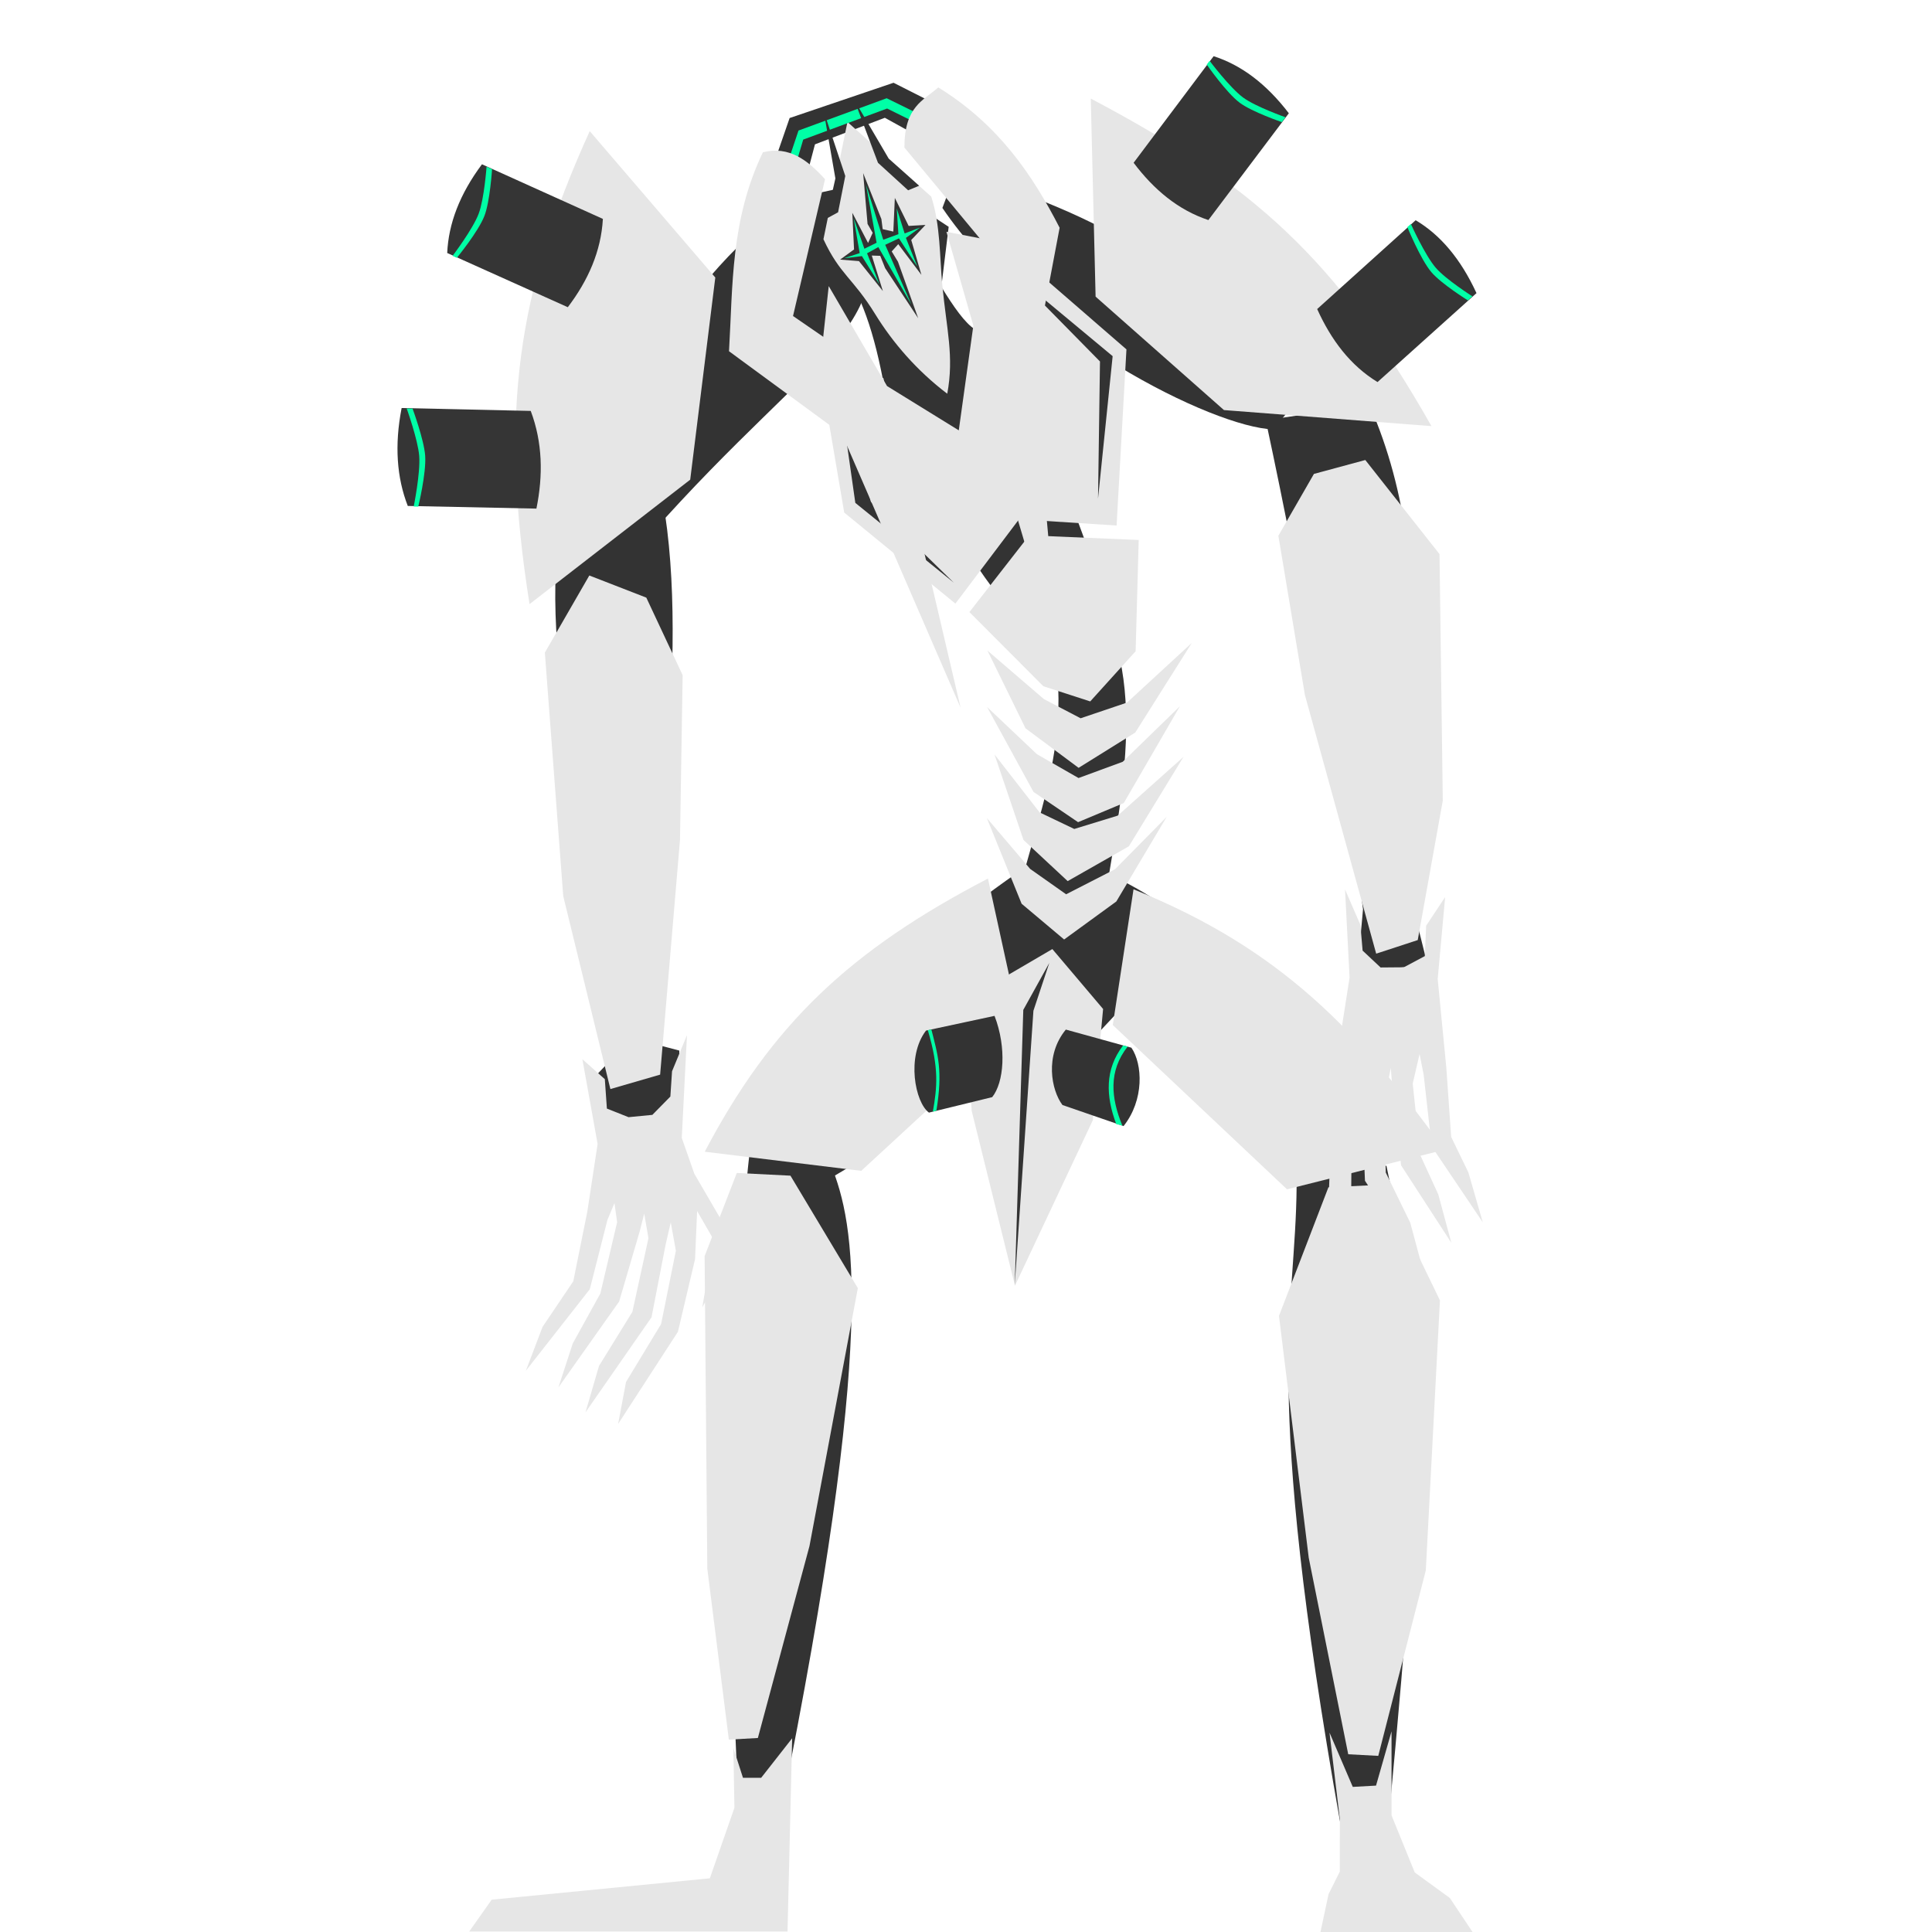
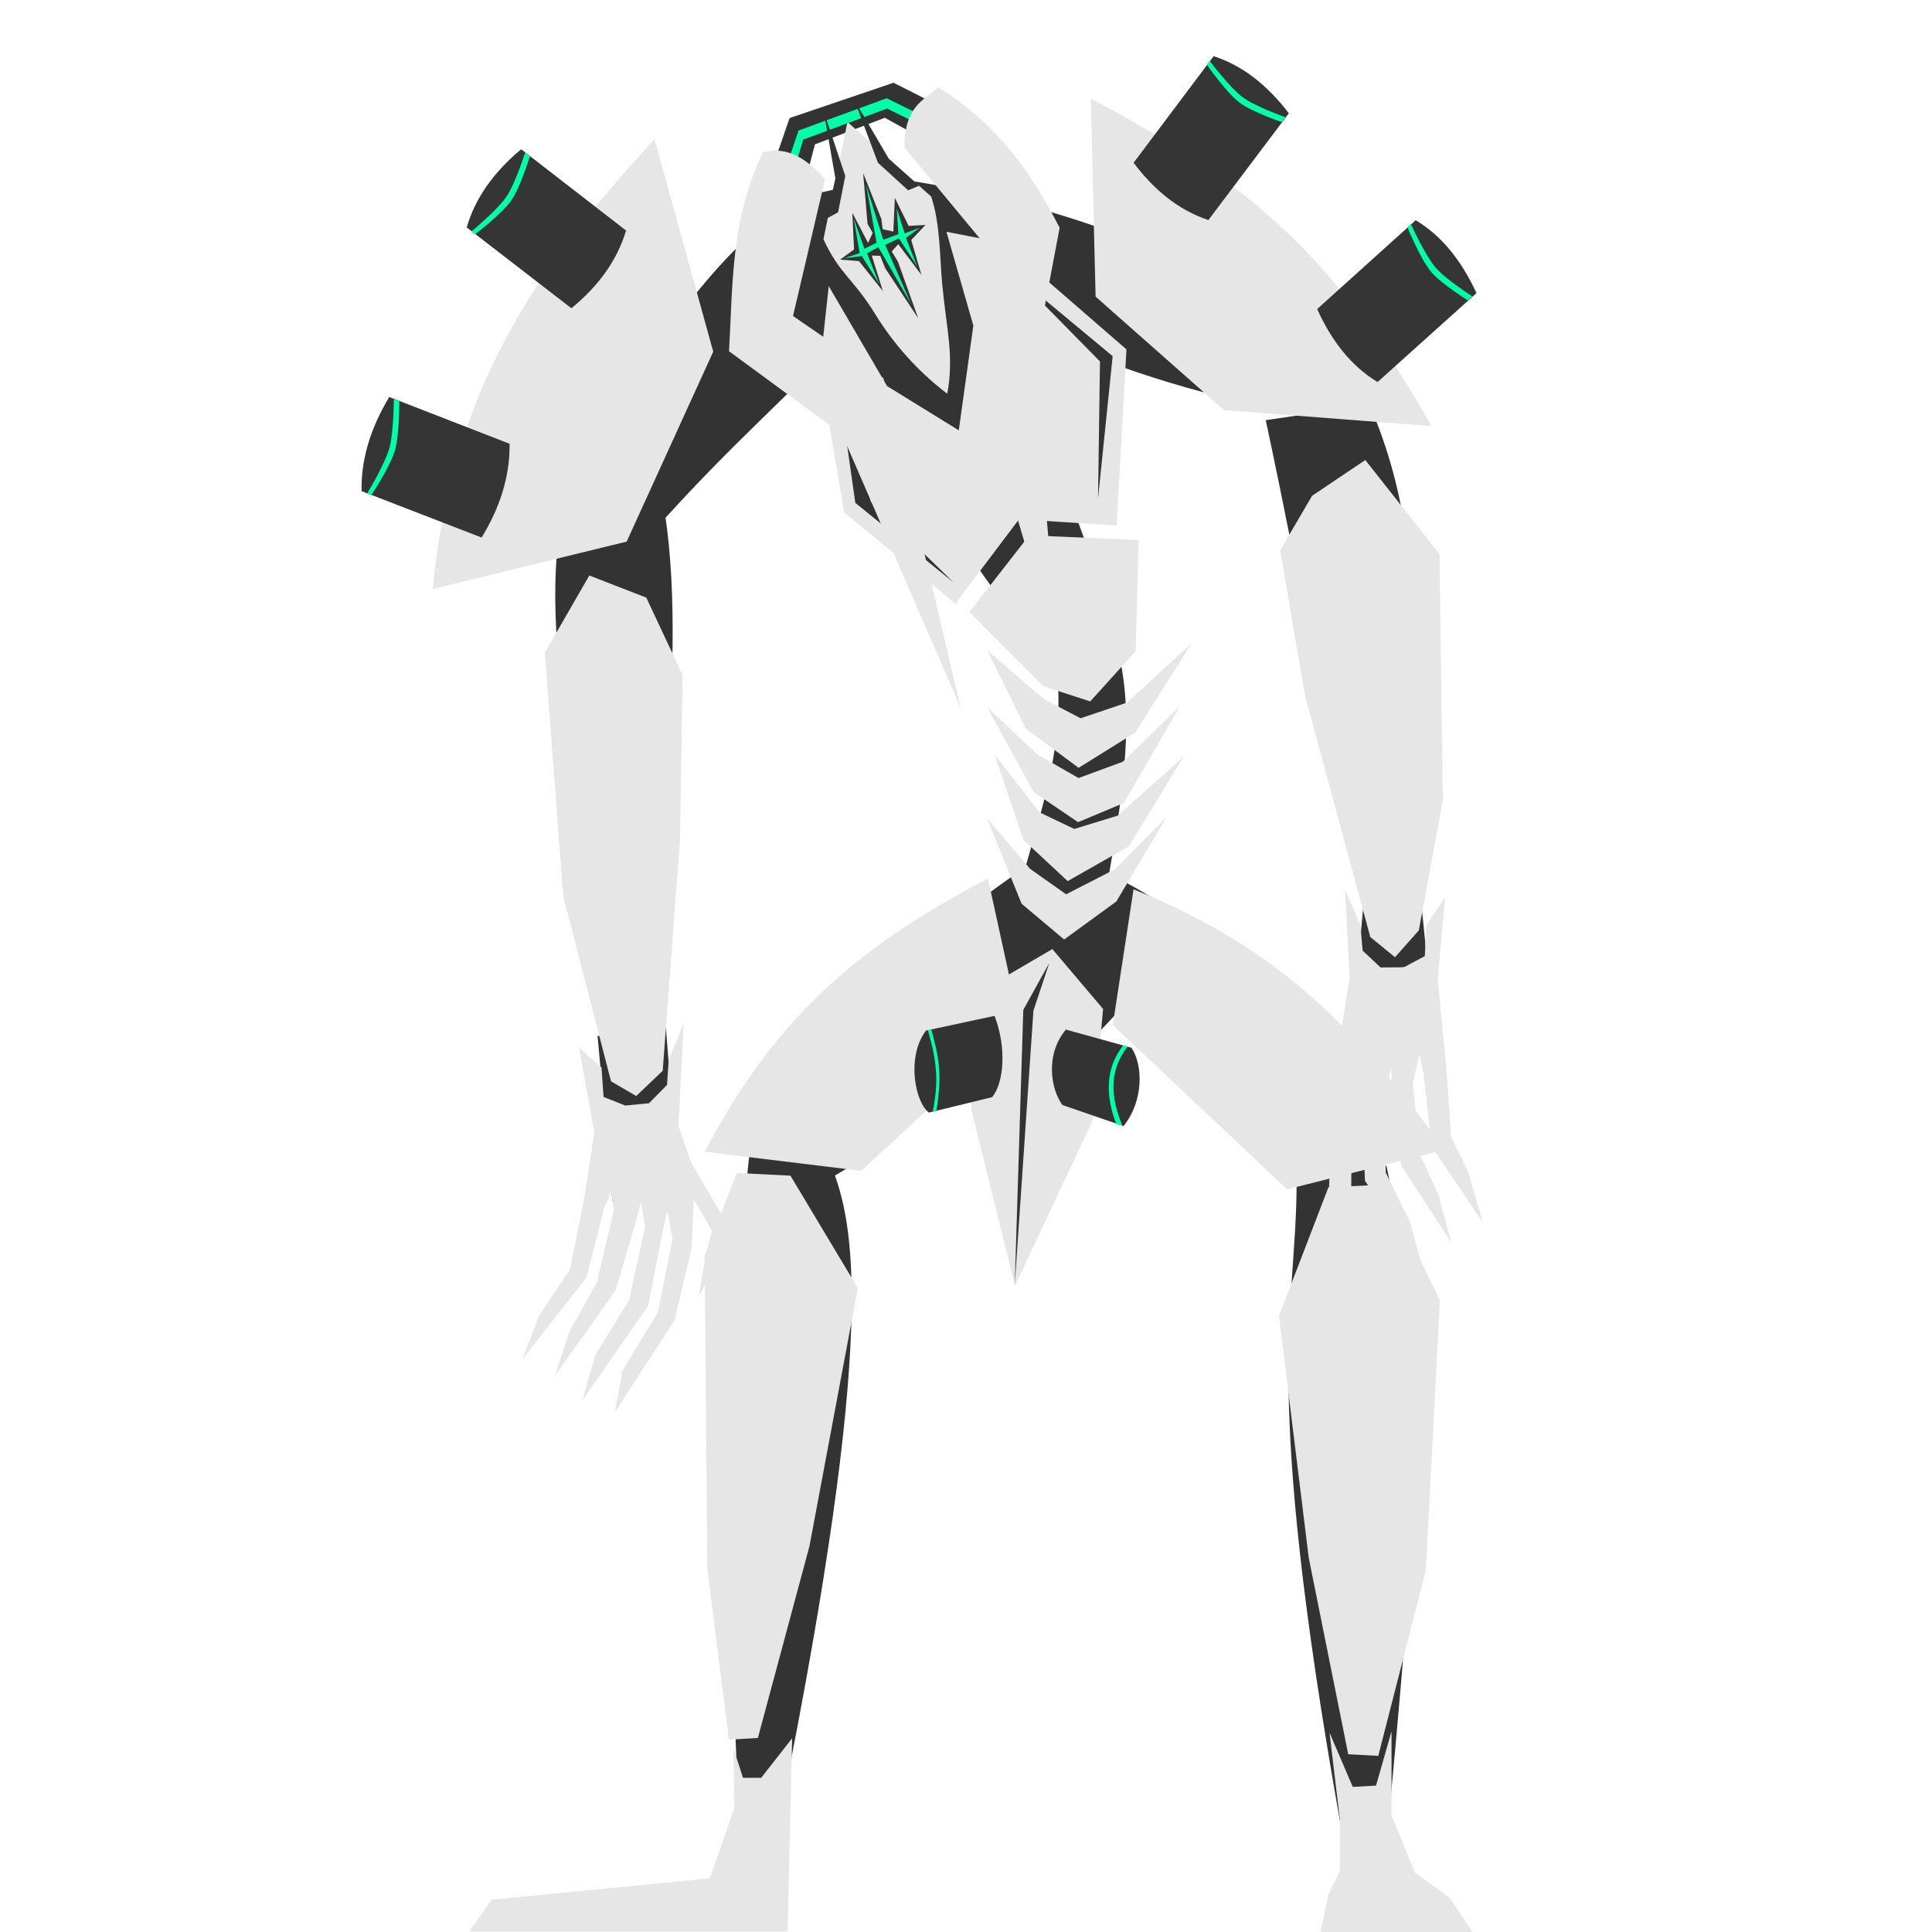
<svg xmlns="http://www.w3.org/2000/svg" width="1000mm" height="1000mm" viewBox="0 0 1000 1000" version="1.1" id="svg1">
  <defs id="defs1" />
  <g id="layer1" transform="translate(99.08821)">
    <path style="fill:#333333;stroke-width:0.825" d="m 347.02,87.846 -18.35,56.216 55.421,37.573 7.853,-64.232 z" id="path1" />
    <path style="fill:#333333;stroke-width:0.825" d="m 453.908,468.534 -51.718,37.748 29.309,68.791 58.173,-62.081 z" id="path1-9" />
    <path style="fill:#333333;stroke-width:0.825" d="m 442.132,273.188 -17.654,52.912 39.537,31.598 23.737,-47.204 z" id="path1-7" />
-     <path style="fill:#333333;stroke-width:0.825" d="m 335.521,136.157 c 11.047,16.49 17.921,34.771 23.57,66.707 21.218,52.743 50.324,99.682 77.367,127.451 l 34.864,-22.641 C 459.461,267.002 445.977,232.258 405.738,170.607 395,164.076 381.823,135.692 368.155,116.5 Z" id="path2" />
+     <path style="fill:#333333;stroke-width:0.825" d="m 335.521,136.157 c 11.002,16.455 -12.868,10.32 23.57,66.707 21.218,52.743 50.324,99.682 77.367,127.451 l 34.864,-22.641 c -11.862,-40.671 -25.347,-75.416 -65.585,-137.066 -1.087,-16.873 -9.092,-36.983 -22.76,-56.176 z" id="path2" />
    <path style="fill:#333333;stroke-width:0.825" d="m 556.057,217.467 c 20.269,94.574 32.622,173.131 59.908,271.213 l 17.996,-0.409 c -12.514,-92.884 16.518,-185.767 -24.213,-278.651 z" id="path1-7-3" />
-     <path style="fill:#333333;stroke-width:0.825" d="m 388.694,107.626 c 45.102,66.435 140.247,113.604 171.198,114.631 l 12.76,-15.331 C 525.56,141.2 471.331,111.007 395.775,88.803 Z" id="path2-8" />
+     <path style="fill:#333333;stroke-width:0.825" d="m 356.826,111.118 c 45.102,66.435 190.583,101.279 221.534,102.306 L 591.12,198.094 C 544.028,132.368 438.66,103.258 363.907,92.296 Z" id="path2-8" />
    <path style="fill:#333333;stroke-width:0.825" d="m 445.99,333.166 c 12.202,63.589 -19.077,106.978 -26.307,173.419 l 45.72,7.914 c 8.29,-71.233 29.738,-135.738 10.935,-188.51 z" id="path2-0" />
    <path style="fill:#333333;stroke-width:0.825" d="M 446.448,438.858 C 304.153,532.246 305.532,593.944 295.273,611.208 l 16.196,10.942 c 52.981,-36.414 69.794,-23.533 154.479,-178.244 z" id="path2-0-9" />
    <path style="fill:#333333;stroke-width:0.825" d="M 617.319,604.578 C 565.169,550.767 554.085,481.233 455.631,444.282 l -14.026,13.589 c 54.518,111.658 122.758,147.657 167.49,164.059 z" id="path2-0-9-7" />
    <path style="fill:#333333;stroke-width:1" d="m 331.008,602.983 c 12.425,30.905 24.026,86.686 -26.024,335.094 l -21.417,1.428 c -8.718,-149.441 -1.005,-297.717 6.735,-354.135 z" id="path3" />
    <path style="fill:#e6e6e6;stroke-width:0.825" d="m 265.685,596.128 81.002,9.899 82.117,-75.757 -16.529,-75.529 c -71.837,37.363 -112.091,75.778 -146.59,141.387 z" id="path9" />
    <path style="fill:#333333;stroke-width:1" d="m 572.044,613.635 c -0.495,66.586 -18.235,100.321 22.675,330.395 l 24.957,-1.901 C 639.781,728.434 637.988,694.452 618.516,603.37 Z" id="path4" />
    <path style="fill:#e6e6e6;stroke-width:0.825" d="m 445.607,491.236 -45.106,26.383 3.332,57.258 22.417,90.617 40.298,-85.676 5.324,-57.566 z" id="path10" />
    <path style="fill:#e6e6e6;stroke-width:0.825" d="m 476.89,530.551 10.732,-70.253 c 76.389,30.799 116.275,73.28 161.003,134.786 l -81.549,20.507 z" id="path11" />
-     <path style="display:inline;fill:#333333;stroke-width:0.825" d="m 580.021,262.499 26.377,208.152 -2.9,32.331 36.313,-3.514 -6.478,-25.914 -38.015,-222.301 z" id="path2-4" />
+     <path style="display:inline;fill:#333333;stroke-width:0.825" d="m 580.021,262.499 26.377,208.152 -2.9,32.331 36.313,-3.514 -3.138,-30.925 -41.356,-217.29 z" id="path2-4" />
    <path style="fill:#333333;stroke-width:0.825" d="m 323.445,100.129 c -41.478,9.934 -116.691,115.17 -116.157,160.222 l 29.755,16.923 C 326.887,175.761 372.523,168.896 342.053,96.045 Z" id="path2-4-5" />
-     <path style="fill:#333333;stroke-width:0.825" d="m 252.523,543.774 -24.63,-6.492 -20.562,21.551 10.542,62.882 33.944,-10.674 z" id="path1-7-5-9-7" />
+     <path style="fill:#333333;stroke-width:0.825" d="m 245.609,532.25 -17.715,5.031 -17.681,-1.112 7.661,85.545 33.944,-10.674 z" id="path1-7-5-9-7" />
    <path style="fill:#333333;stroke-width:0.825" d="m 192.119,264.772 c -14.99,76.407 18.402,177.005 27.604,265.507 l 18.851,-2.025 c 0.656,-95.194 21.969,-205.143 1.968,-285.581 z" id="path2-4-5-5" />
    <path style="fill:#e6e6e6;stroke-width:0.825" d="m 451.703,486.281 -22.007,-18.512 -18.009,-44.371 22.441,26.36 18.603,13.12 25.333,-12.973 26.723,-27.099 -26.071,43.803 z" id="path18" />
    <path style="fill:#e6e6e6;stroke-width:0.845" d="m 459.195,397.431 -27.487,-20.467 -19.706,-40.236 29.223,25.118 19.021,9.929 24.007,-8.124 33.537,-30.883 -29.272,46.404 z" id="path18-0" />
    <path style="fill:#e6e6e6;stroke-width:0.825" d="m 465.211,363.052 -24.268,-7.863 -38.26,-38.378 30.949,-39.718 56.672,2.403 -1.592,57.574 z" id="path28" />
    <path style="fill:#e6e6e6;stroke-width:0.825" d="m 453.537,456.062 -22.872,-21.311 -14.992,-44.237 23.357,29.992 17.92,8.564 22.48,-6.897 34.059,-30.418 -28.283,46.296 z" id="path18-8" />
    <path style="fill:#333333;fill-opacity:1;stroke-width:1.098" d="m 299.803,89.437 17.326,6.472 5.607,-21.196 36.164,-13.755 18.275,10.097 9.256,-16.569 -23.022,-11.65 -53.786,18.254 z" id="path42" />
    <path style="fill:#e6e6e6;stroke-width:0.825" d="m 339.55,63.136 43.367,38.636 c 4.771,14.45 4.384,31.777 5.688,45.383 2.267,23.645 6.212,37.191 2.607,56.64 -15.782,-11.966 -28.247,-26.526 -37.216,-41.075 -11.792,-19.128 -18.284,-20.433 -26.873,-38.883 z" id="path27" />
    <path style="fill:#e6e6e6;stroke-width:0.825" d="m 458.922,425.552 -23.062,-15.641 -24.045,-43.974 25.817,24.438 21.529,12.331 22.895,-8.419 29.561,-28.728 -29.04,50.089 z" id="path18-8-2" />
    <path style="fill:#00ffa6;fill-opacity:1;stroke-width:1.098" d="m 308.646,84.155 5.572,-16.589 45.624,-16.716 18.575,9.118 -2.206,4.179 -16.137,-7.978 -43.418,16.083 -4.063,13.677 z" id="path43" />
    <path style="fill:#e6e6e6;stroke-width:0.825" d="m 329.861,148.078 -4.642,42.797 12.66,74.425 57.544,47.128 32.947,-43.661 50.487,3.235 5.103,-91.169 -63.574,-55.111 -29.594,-5.749 13.927,48.546 -7.544,54.223 -37.138,-22.923 z" id="path29" />
    <path style="fill:#333333;fill-opacity:1;stroke-width:1.098" d="m 469.251,258.094 1.009,-70.995 -44.398,-45.129 50.956,42.377 z" id="path45" />
    <path style="fill:#333333;fill-opacity:1;stroke-width:1.098" d="m 394.582,301.571 -50.956,-41.276 -10.595,-74.297 18.667,73.747 z" id="path46" />
    <path style="fill:#e6e6e6;stroke-width:0.825" d="m 327.949,92.765 -16.567,70.803 46.779,32.183 29.724,126.886 10.233,43.684 -61.397,-141.605 -58.474,-42.911 c 2.008,-34.108 0.779,-68.03 17.542,-102.986 13.546,-3.444 23.244,4.132 32.16,13.946 z" id="path19" />
    <path style="fill:#e6e6e6;stroke-width:0.825" d="m 449.373,117.886 -13.706,72.568 13.555,150.948 -45.937,-154.686 12.524,-53.947 -46.779,-56.408 c 0.003,-21.298 9.793,-24.295 17.542,-31.11 31.061,19.19 48.657,45.057 62.801,72.636 z" id="path20" />
-     <path style="fill:#e6e6e6;stroke-width:0.825" d="m 206.153,67.876 64.995,75.764 -12.985,104.636 -83.162,64.417 C 159.403,214.297 168.394,151.103 206.153,67.876 Z" id="path21" />
+     <path style="fill:#e6e6e6;stroke-width:0.781" d="m 239.678,71.947 30.403,110.066 -44.81,98.32 -100.445,24.568 c 10.479,-103.194 51.349,-163.351 114.851,-232.954 z" id="path21" />
    <path style="fill:#e6e6e6;stroke-width:0.825" d="m 465.495,51.015 2.495,102.519 66.432,58.716 107.411,8.311 C 592.73,133.94 549.103,95.16 465.495,51.015 Z" id="path22" />
-     <path style="fill:#e6e6e6;stroke-width:0.825" d="m 235.439,309.332 -29.498,-11.459 -23.013,39.926 9.51,125.998 24.41,99.896 25.747,-7.464 10.277,-121.449 1.377,-85.316 z" id="path24" />
-     <path style="display:inline;fill:#e6e6e6;stroke-width:0.825" d="m 645.996,286.799 1.699,127.609 -12.964,72.171 -21.507,7.033 -36.888,-133.868 -13.745,-82.438 18.41,-32.013 26.589,-7.189 z" id="path25" />
+     <path style="fill:#e6e6e6;stroke-width:0.825" d="m 235.439,309.332 -29.498,-11.459 -23.013,39.926 9.51,125.998 24.743,95.902 13.035,7.59 13.711,-13.058 8.946,-119.452 1.377,-85.316 z" id="path24" />
+     <path style="display:inline;fill:#e6e6e6;stroke-width:0.825" d="m 645.996,286.799 1.699,127.609 -12.407,67.16 -12.333,13.89 -12.793,-10.475 -33.825,-125.238 -12.802,-74.895 16.525,-28.241 27.532,-18.503 z" id="path25" />
    <path style="fill:#e6e6e6;stroke-width:1" d="m 278.16,900.416 15.023,-0.835 26.707,-99.317 25.041,-133.532 -34.884,-58.209 -27.766,-1.388 -16.66,43.038 1.388,161.74 z" id="path7" />
-     <path style="fill:#e6e6e6;stroke-width:0.825" d="m 213.968,558.569 1.071,15.229 11.211,4.454 12.321,-1.198 9.32,-9.483 0.867,-13.079 7.727,-18.684 -2.687,53.177 6.501,18.563 21.532,36.972 -17.414,32.176 3.592,-21.174 3.103,-12.446 -9.374,-16.262 -1.065,24.896 -8.867,37.611 -30.948,47.701 4.083,-21.724 18.158,-29.97 7.649,-37.938 -2.655,-14.682 -2.646,11.438 -7.305,37.681 -34.176,49.189 6.986,-24.012 17.281,-28 8.318,-38.12 -2.196,-12.727 -2.383,9.369 -10.591,36.13 -31.418,44.428 7.387,-22.677 14.293,-25.863 8.698,-36.935 -1.382,-9.867 -3.623,8.629 -9.15,35.928 -33.087,42.196 8.637,-22.705 15.904,-23.595 7.268,-36.058 5.331,-35.012 -7.887,-43.862 z" id="path26" />
+     <path style="fill:#e6e6e6;stroke-width:0.825" d="m 212.247,552.545 1.071,15.229 11.211,4.454 12.321,-1.198 9.32,-9.483 0.867,-13.079 7.727,-18.684 -2.687,53.177 6.501,18.563 21.532,36.972 -17.414,32.176 3.592,-21.174 3.103,-12.446 -9.374,-16.262 -1.065,24.896 -8.867,37.611 -30.948,47.701 4.083,-21.724 18.158,-29.97 7.649,-37.938 -2.655,-14.682 -2.646,11.438 -7.305,37.681 -34.176,49.189 6.986,-24.012 17.281,-28 8.318,-38.12 -2.196,-12.727 -2.383,9.369 -10.591,36.13 -31.418,44.428 7.387,-22.677 14.293,-25.863 8.698,-36.935 -1.382,-9.867 -3.623,8.629 -9.15,35.928 -33.087,42.196 8.637,-22.705 15.904,-23.595 7.268,-36.058 5.331,-35.012 -7.887,-43.862 z" id="path26" />
    <path style="display:inline;fill:#e6e6e6;stroke-width:0.827" d="m 639.091,479.13 -0.698,15.75 -10.837,5.784 -12.048,0.102 -9.309,-8.728 -1.144,-13.333 -7.964,-18.346 2.359,45.631 -4.447,28.43 -23.851,22.487 -9.992,34.969 13.435,-16.22 5.217,-11.872 14.761,-14.237 -4.213,23.367 -1.557,42.775 29.223,51.919 -5.228,-25.143 -12.481,-28.58 0.345,-40.016 6.821,-14.942 -1.71,13.205 1.643,39.02 29.911,45.795 -6.462,-24.052 -12.67,-25.949 -1.096,-35.879 3.685,-18.297 0.929,11.679 4.403,38.733 26.02,40.122 -6.769,-25.094 -9.341,-20.334 -3.886,-37.014 3.542,-15.318 2.122,10.785 4.175,37.137 26.415,39.195 -7.432,-25.767 -8.929,-18.442 -2.51,-35.836 -4.461,-45.877 3.856,-42.429 z" id="path26-80" />
    <path style="fill:#333333;stroke-width:0.989" d="m 335.758,134.362 7.206,-5.25 -0.891,-18.966 8.15,15.606 2.394,-5.235 -2.656,-4.592 -2.288,-26.327 9.449,23.804 0.661,5.209 5.513,1.26 0.787,-17.438 7.143,14.504 8.715,-0.514 -7.374,7.804 5.272,18.046 -11.992,-15.896 -3.387,3.765 3.239,5.325 10.469,29.249 -17.097,-25.901 -2.546,-6.394 -4.38,-0.148 5.74,18.374 -12.371,-15.496 z" id="path30-5" />
    <path style="fill:#00ffa6;stroke-width:0.845;fill-opacity:1" d="m 337.751,133.681 8.14,-2.679 -3.091,-17.963 5.526,15.709 6.318,-3.107 -5.442,-29.929 8.878,28.385 7.846,-2.899 -0.864,-13.3 4.091,12.93 7.908,-3.016 -7.256,5.321 5.889,14.806 -9.501,-14.565 -7.101,3.338 13.472,30.749 -17.036,-29.569 -5.827,3.211 6.336,15.954 -9.008,-14.5 z" id="path30" />
    <path style="fill:#333333;stroke-width:1.169" d="m 452.589,532.913 33.93,9.371 c 5.838,8.503 6.727,27.045 -4.055,40.575 L 450.844,571.959 c -5.755,-7.583 -9.335,-25.626 1.745,-39.046 z" id="path35" />
    <path style="fill:#333333;stroke-width:1.209" d="m 415.685,525.813 -35.468,7.611 c -10.285,13.441 -5.693,37.199 1.516,42.462 l 32.74,-8.012 c 6.058,-7.537 7.58,-25.485 1.213,-42.062 z" id="path36" />
    <path style="fill:#00ffa6;fill-opacity:1;stroke-width:1.209" d="m 381.152,533.231 c 5.952,19.874 4.772,29.671 2.612,42.179 l 1.814,-0.551 c 3.441,-20.801 0.709,-28.988 -2.596,-42.016 z" id="path37" />
    <path style="fill:#00ffa6;fill-opacity:1;stroke-width:1.193" d="m 484.58,541.697 c -10.018,12.758 -8.62,26.613 -2.763,40.897 l -3.13,-0.756 c -5.452,-14.517 -5.969,-28.329 3.534,-40.706 z" id="path38" />
    <path style="fill:#333333;stroke-width:1.098" d="m 430.565,522.713 13.464,-24.304 -8.219,24.744 -9.67,141.926 z" id="path39" />
    <path style="fill:#333333;fill-opacity:1;stroke-width:1.098" d="m 334.703,109.883 3.726,-18.797 -11.177,-33.529 6.054,34.799 -4.657,20.829 z" id="path40" />
    <path style="fill:#333333;fill-opacity:1;stroke-width:1.098" d="M 376.662,96.137 360.912,82.098 343.081,51.697 355.348,84.258 370.955,98.495 Z" id="path41" />
-     <path style="fill:#333333;fill-opacity:0.987;stroke-width:1.098" d="m 111.977,261.879 66.587,1.372 c 3.507,-17.311 3.193,-34.232 -2.946,-50.56 l -66.824,-1.498 c -3.747,19.23 -2.515,36.042 3.184,50.686 z" id="path47" />
-     <path style="fill:#00ffa6;fill-opacity:1;stroke-width:1.098" d="m 115.044,262.181 c 0,0 3.536,-17.311 2.847,-26.196 -0.646,-8.325 -6.478,-24.577 -6.478,-24.577 l 3.032,0.068 c 0,0 5.979,16.217 6.539,24.444 0.615,9.042 -3.581,26.314 -3.581,26.314 z" id="path48" />
-     <path style="fill:#333333;fill-opacity:0.987;stroke-width:1.098" d="m 132.385,130.945 62.42,28.064 c 10.489,-13.827 17.202,-28.853 18.16,-45.705 L 150.372,85.033 c -11.511,15.42 -17.311,30.72 -17.987,45.912 z" id="path47-9" />
-     <path style="fill:#00ffa6;fill-opacity:1;stroke-width:1.098" d="m 135.161,132.447 c 0,0 10.517,-13.816 13.546,-21.917 2.838,-7.59 4.054,-24.252 4.054,-24.252 l 2.84,1.283 c 0,0 -1.062,16.69 -3.942,24.159 -3.165,8.209 -14.289,21.724 -14.289,21.724 z" id="path48-0" />
+     <path style="fill:#333333;fill-opacity:0.987;stroke-width:1.098" d="m 88.074,254.219 62.123,24.008 c 9.203,-15.075 14.68,-31.089 14.481,-48.532 l -62.304,-24.207 c -10.083,16.798 -14.661,33.022 -14.3,48.731 z" id="path47" />
+     <path style="fill:#00ffa6;fill-opacity:1;stroke-width:1.098" d="m 90.853,255.548 c 0,0 9.23,-15.066 11.614,-23.653 2.233,-8.045 2.295,-25.312 2.295,-25.312 l 2.827,1.098 c 0,0 0.088,17.284 -2.193,25.208 -2.507,8.709 -12.344,23.513 -12.344,23.513 z" id="path48" />
+     <path style="fill:#333333;fill-opacity:0.987;stroke-width:1.098" d="m 142.49,117.725 54.173,41.823 c 13.42,-11.006 23.446,-24.056 28.3,-40.223 L 170.671,77.261 C 155.886,89.578 146.684,103.108 142.49,117.725 Z" id="path47-9" />
+     <path style="fill:#00ffa6;fill-opacity:1;stroke-width:1.098" d="m 144.841,119.832 c 0,0 13.444,-10.988 18.276,-18.161 4.527,-6.721 9.588,-22.642 9.588,-22.642 l 2.463,1.908 c 0,0 -4.918,15.984 -9.457,22.578 -4.989,7.247 -18.954,17.801 -18.954,17.801 z" id="path48-0" />
    <path style="fill:#333333;fill-opacity:0.987;stroke-width:1.098" d="m 529.08,29.086 -41.41,55.157 c 10.509,13.954 23.052,24.445 38.698,29.658 L 568.013,58.623 C 556.249,43.248 543.228,33.598 529.08,29.086 Z" id="path47-9-9" />
    <path style="fill:#00ffa6;fill-opacity:1;stroke-width:1.098" d="m 526.999,31.475 c 0,0 10.491,13.979 17.396,19.046 6.469,4.748 21.873,10.17 21.873,10.17 l -1.889,2.508 c 0,0 -15.467,-5.276 -21.812,-10.035 -6.974,-5.23 -17.036,-19.739 -17.036,-19.739 z" id="path48-0-7" />
    <path style="fill:#333333;fill-opacity:0.987;stroke-width:1.098" d="m 633.652,113.992 -50.974,45.969 c 7.291,16.131 17.24,29.255 31.238,37.796 l 51.226,-46.038 c -8.212,-17.814 -18.79,-30.204 -31.489,-37.727 z" id="path47-9-9-8" />
    <path style="fill:#00ffa6;fill-opacity:1;stroke-width:1.098" d="m 631.168,115.921 c 0,0 7.27,16.152 12.888,22.673 5.264,6.109 18.988,14.806 18.988,14.806 l -2.324,2.089 c 0,0 -13.814,-8.565 -18.957,-14.659 -5.653,-6.697 -12.403,-23.284 -12.403,-23.284 z" id="path48-0-7-6" />
    <path style="fill:#e6e6e6;stroke-width:1" d="m 281.053,935.689 -12.727,36.52 -112.922,11.067 -11.62,16.476 h 164.749 l 2.399,-100.03 -16.047,20.473 h -9.407 l -4.98,-15.493 z" id="path5" />
    <path style="fill:#e6e6e6;stroke-width:1" d="m 594.415,941.613 -5.35,-44.807 12.038,28.088 12.038,-0.669 8.025,-28.088 v 43.469 l 12.018,29.577 18.148,13.193 11.748,17.622 -78.738,0.253 4.215,-19.824 5.839,-11.701 z" id="path6" />
    <path style="fill:#e6e6e6;stroke-width:1.017" d="m 614.302,908.84 -15.549,-0.835 -20.443,-101.717 -15.403,-125.185 25.591,-66.557 28.738,-1.388 28.987,59.92 -7.309,139.719 z" id="path7-9" />
  </g>
</svg>
